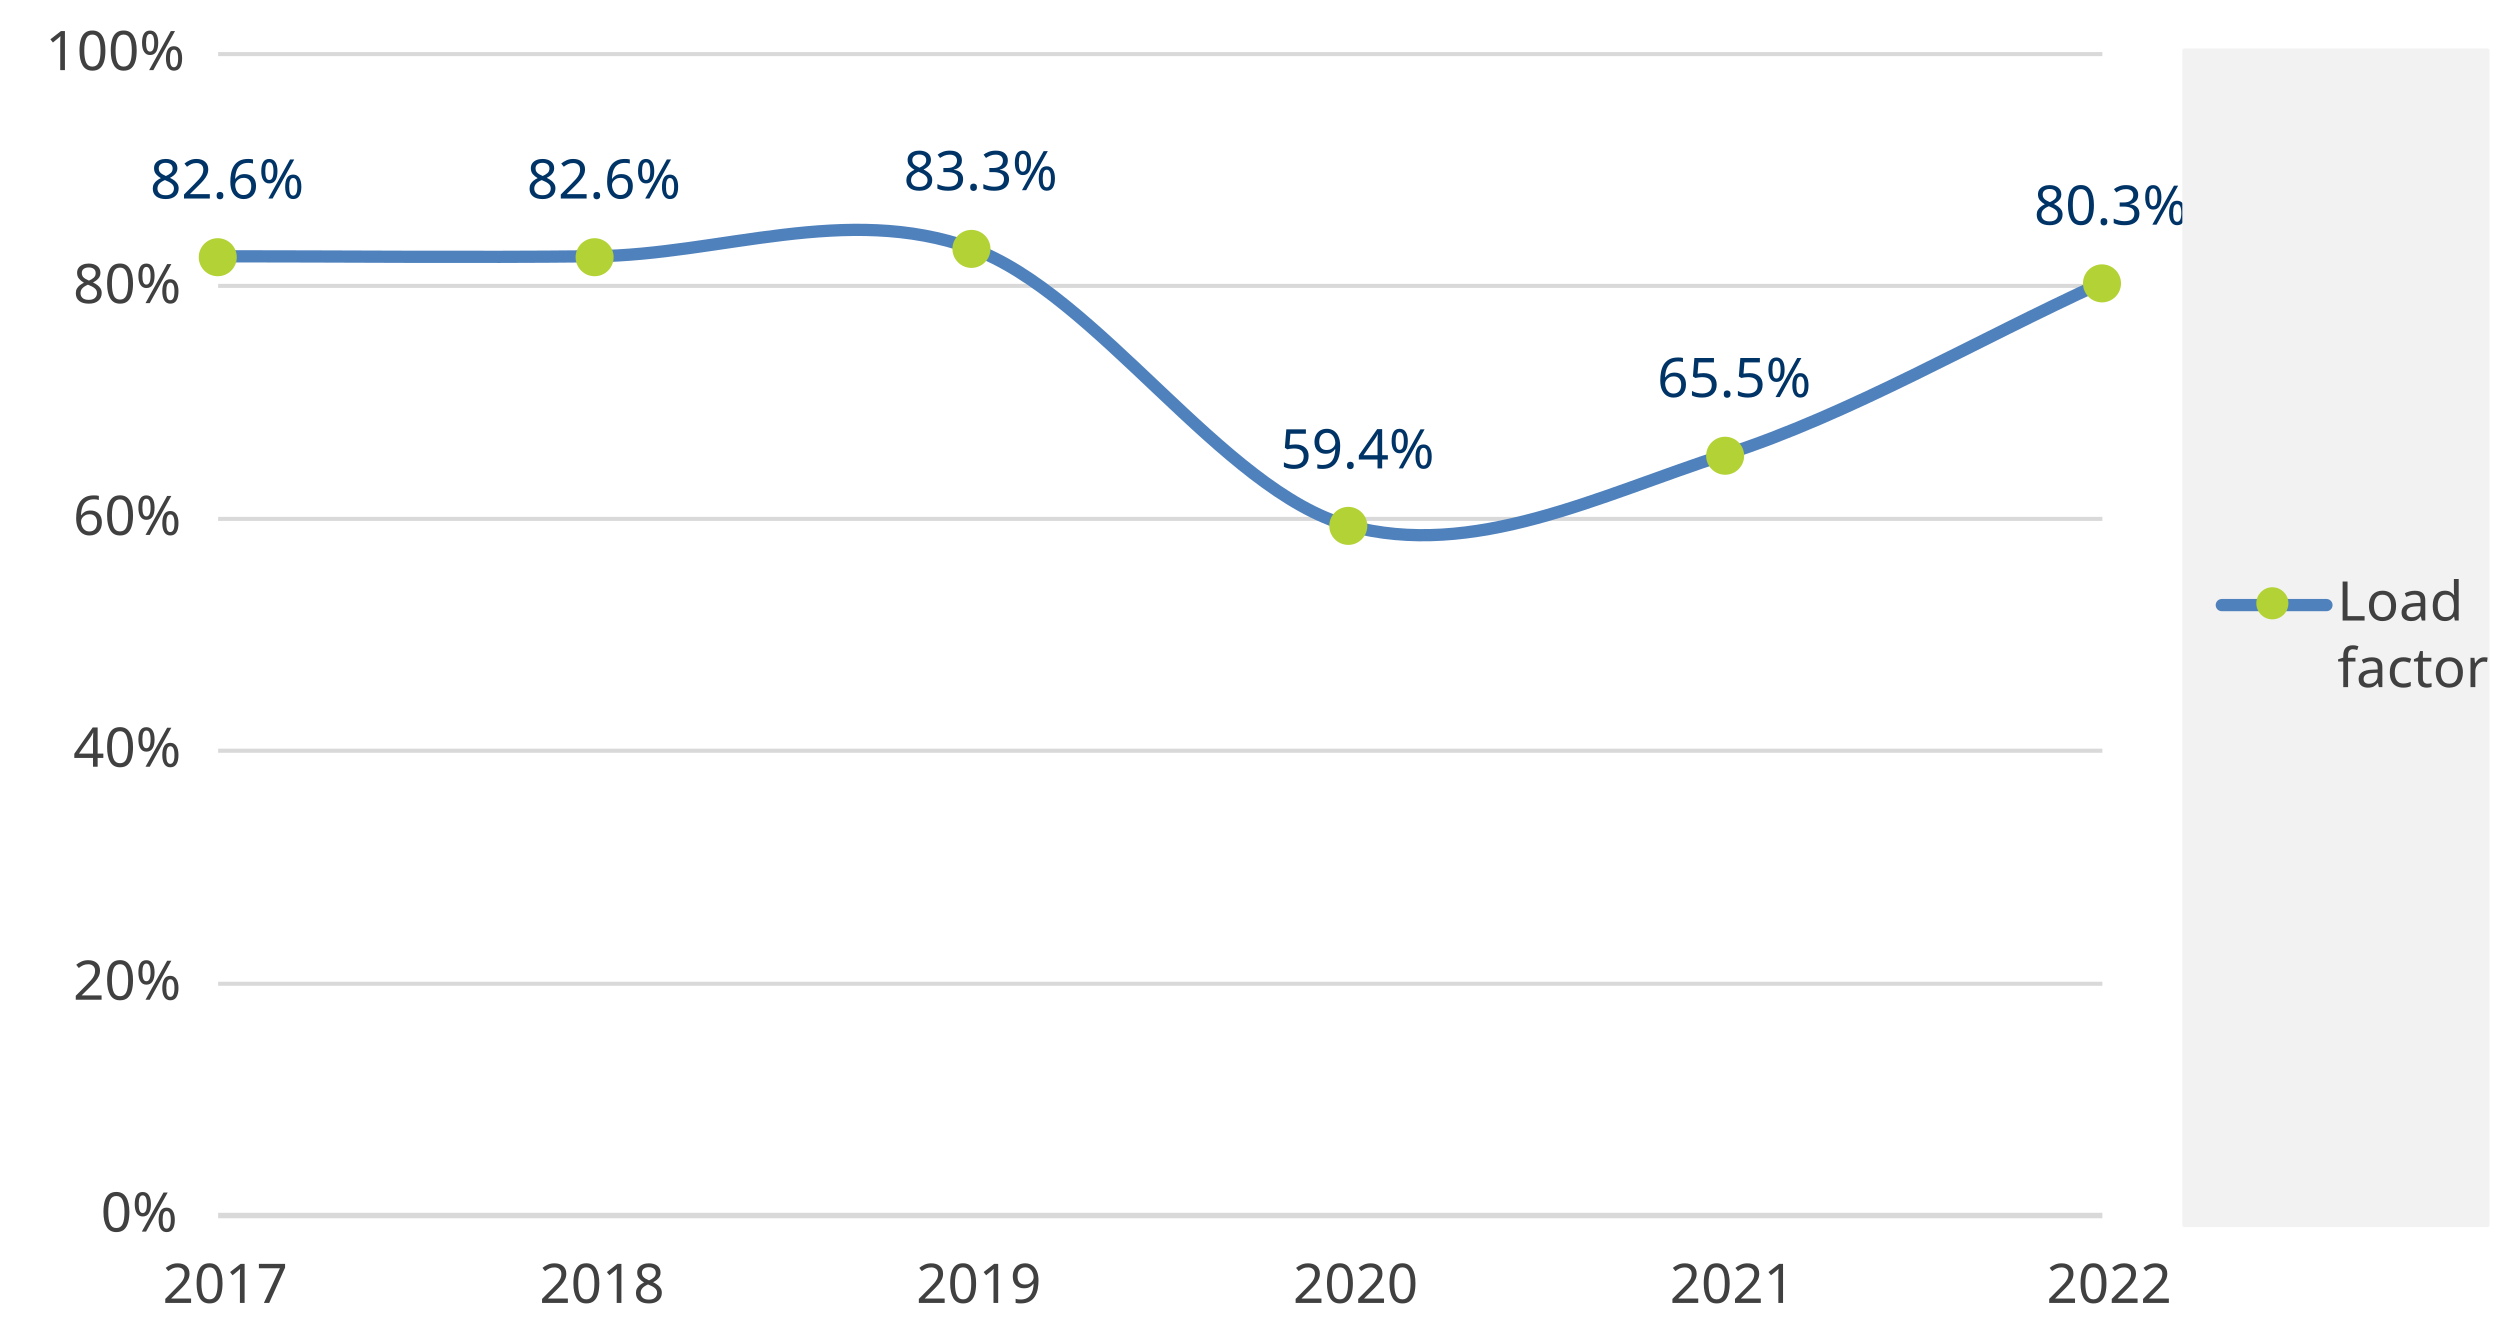
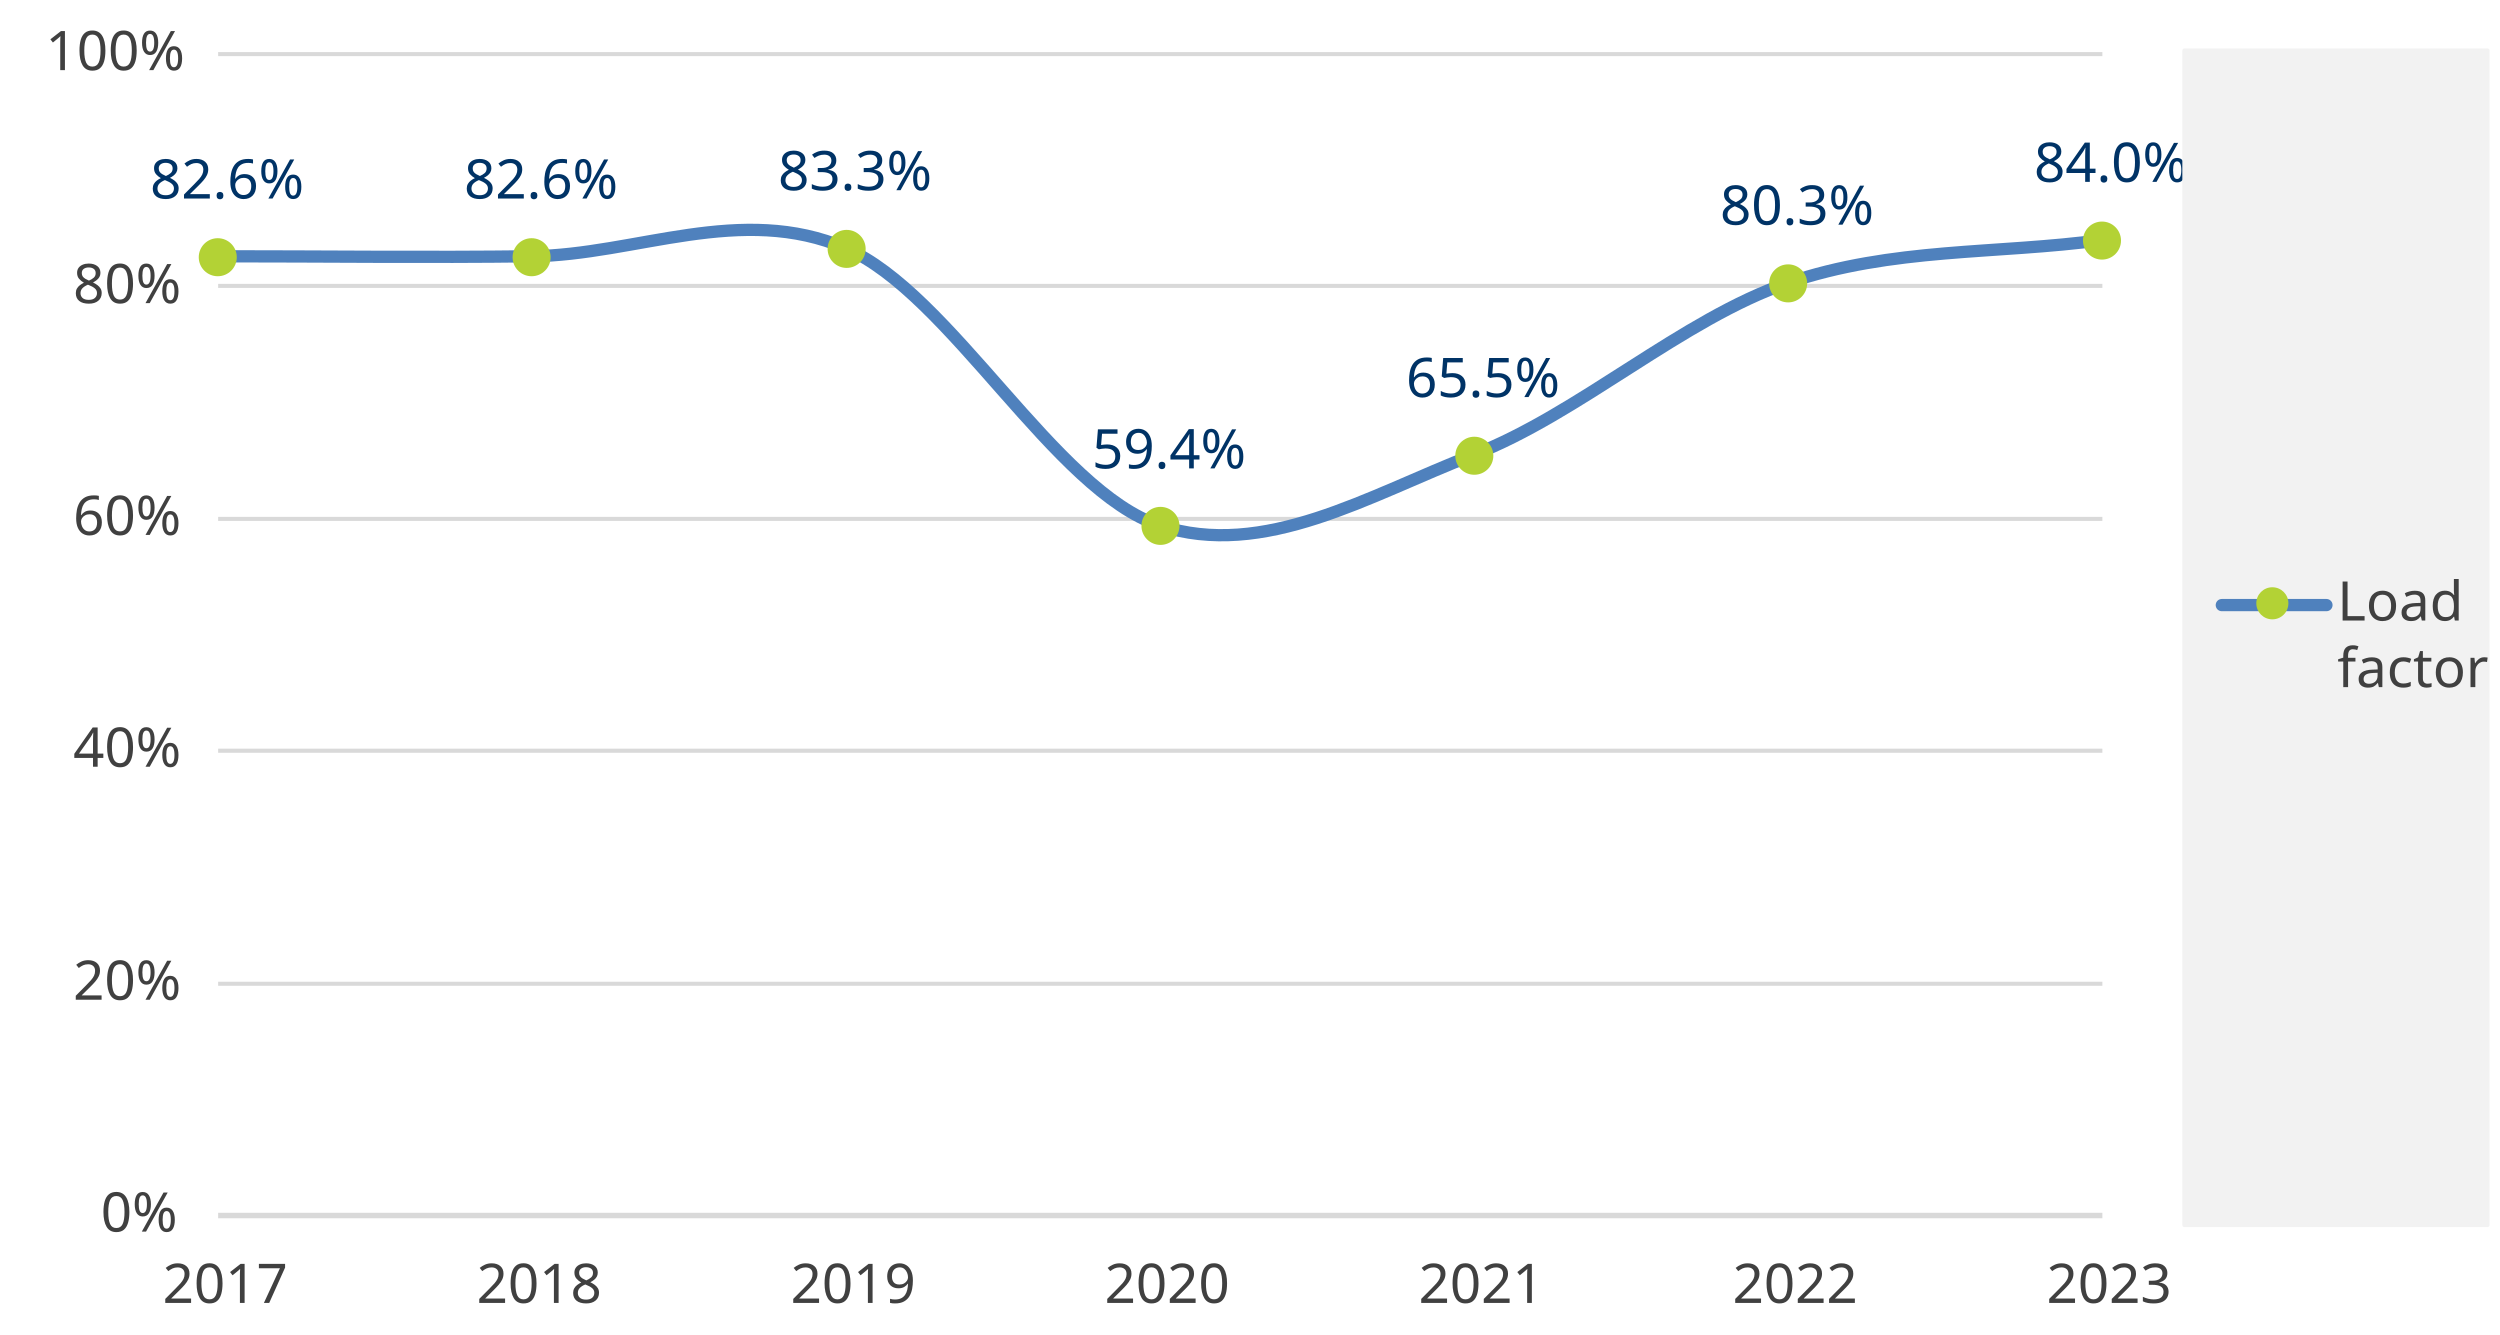
<svg xmlns="http://www.w3.org/2000/svg" width="2103" height="1123" xml:space="preserve" overflow="hidden">
  <defs>
    <clipPath id="clip0">
      <rect x="699" y="56" width="2103" height="1123" />
    </clipPath>
  </defs>
  <g clip-path="url(#clip0)" transform="translate(-699 -56)">
    <rect x="699" y="56" width="2103" height="1123" fill="#FFFFFF" />
    <g>
      <path d="M882.5 883.529 2467.5 883.529M882.5 687.523 2467.5 687.523M882.5 492.516 2467.5 492.516M882.5 296.51 2467.5 296.51M882.5 101.5 2467.5 101.5" stroke="#D9D9D9" stroke-width="3.438" stroke-linejoin="round" stroke-miterlimit="10" fill="none" />
    </g>
    <g>
      <path d="M882.5 1078.5 2467.5 1078.5" stroke="#D9D9D9" stroke-width="4.583" stroke-linejoin="round" stroke-miterlimit="10" fill="none" fill-rule="evenodd" />
    </g>
    <g>
-       <path d="M882 271.577C987.667 271.577 1093.33 272.716 1199 271.577 1304.67 270.438 1410.33 227 1516 264.744 1621.67 302.488 1727.33 469.083 1833 498.041 1938.67 527 2044.33 472.499 2150 438.497 2255.67 404.495 2361.33 342.184 2467 294.028" stroke="#4F81BD" stroke-width="10.312" stroke-linecap="round" stroke-linejoin="round" stroke-miterlimit="10" fill="none" />
+       <path d="M882 271.577C970.056 271.577 1058.11 272.716 1146.17 271.577 1234.22 270.438 1322.28 227 1410.33 264.744 1498.39 302.488 1586.44 469.083 1674.5 498.041 1762.56 527 1850.61 472.499 1938.67 438.497 2026.72 404.495 2114.78 324.125 2202.83 294.028 2290.89 263.93 2378.94 269.95 2467 257.911" stroke="#4F81BD" stroke-width="10.312" stroke-linecap="round" stroke-linejoin="round" stroke-miterlimit="10" fill="none" />
    </g>
    <g>
      <path d="M898.188 272.375C898.188 281.211 891.024 288.374 882.188 288.374 873.351 288.374 866.188 281.211 866.188 272.375 866.188 263.538 873.351 256.375 882.188 256.375 891.024 256.375 898.188 263.538 898.188 272.375Z" fill="#B3D235" />
-       <path d="M1215.19 272.375C1215.19 281.211 1208.02 288.374 1199.19 288.374 1190.35 288.374 1183.19 281.211 1183.19 272.375 1183.19 263.538 1190.35 256.375 1199.19 256.375 1208.02 256.375 1215.19 263.538 1215.19 272.375Z" fill="#B3D235" />
-       <path d="M1532.19 265.374C1532.19 274.211 1525.02 281.374 1516.19 281.374 1507.35 281.374 1500.19 274.211 1500.19 265.374 1500.19 256.538 1507.35 249.374 1516.19 249.374 1525.02 249.374 1532.19 256.538 1532.19 265.374Z" fill="#B3D235" />
-       <path d="M1849.19 498.374C1849.19 507.211 1842.02 514.374 1833.19 514.374 1824.35 514.374 1817.19 507.211 1817.19 498.374 1817.19 489.538 1824.35 482.375 1833.19 482.375 1842.02 482.375 1849.19 489.538 1849.19 498.374Z" fill="#B3D235" />
-       <path d="M2166.19 439.375C2166.19 448.211 2159.02 455.374 2150.19 455.374 2141.35 455.374 2134.19 448.211 2134.19 439.375 2134.19 430.538 2141.35 423.375 2150.19 423.375 2159.02 423.375 2166.19 430.538 2166.19 439.375Z" fill="#B3D235" />
-       <path d="M2483.19 294.375C2483.19 303.211 2476.02 310.374 2467.19 310.374 2458.35 310.374 2451.19 303.211 2451.19 294.375 2451.19 285.538 2458.35 278.375 2467.19 278.375 2476.02 278.375 2483.19 285.538 2483.19 294.375Z" fill="#B3D235" />
+       <path d="M1162.19 272.375C1162.19 281.211 1155.02 288.374 1146.19 288.374 1137.35 288.374 1130.19 281.211 1130.19 272.375 1130.19 263.538 1137.35 256.375 1146.19 256.375 1155.02 256.375 1162.19 263.538 1162.19 272.375Z" fill="#B3D235" />
+       <path d="M1427.19 265.374C1427.19 274.211 1420.02 281.374 1411.19 281.374 1402.35 281.374 1395.19 274.211 1395.19 265.374 1395.19 256.538 1402.35 249.374 1411.19 249.374 1420.02 249.374 1427.19 256.538 1427.19 265.374Z" fill="#B3D235" />
+       <path d="M1691.19 498.374C1691.19 507.211 1684.02 514.374 1675.19 514.374 1666.35 514.374 1659.19 507.211 1659.19 498.374 1659.19 489.538 1666.35 482.375 1675.19 482.375 1684.02 482.375 1691.19 489.538 1691.19 498.374Z" fill="#B3D235" />
+       <path d="M1955.19 439.375C1955.19 448.211 1948.02 455.374 1939.19 455.374 1930.35 455.374 1923.19 448.211 1923.19 439.375 1923.19 430.538 1930.35 423.375 1939.19 423.375 1948.02 423.375 1955.19 430.538 1955.19 439.375Z" fill="#B3D235" />
+       <path d="M2219.19 294.375C2219.19 303.211 2212.02 310.374 2203.19 310.374 2194.35 310.374 2187.19 303.211 2187.19 294.375 2187.19 285.538 2194.35 278.375 2203.19 278.375 2212.02 278.375 2219.19 285.538 2219.19 294.375Z" fill="#B3D235" />
+       <path d="M2483.19 258.374C2483.19 267.211 2476.02 274.374 2467.19 274.374 2458.35 274.374 2451.19 267.211 2451.19 258.374 2451.19 249.538 2458.35 242.375 2467.19 242.375 2476.02 242.375 2483.19 249.538 2483.19 258.374Z" fill="#B3D235" />
    </g>
    <g>
      <text fill="#003366" font-family="Calibri,Calibri_MSFontService,sans-serif" font-weight="400" font-size="46" transform="matrix(1 0 0 1 825.264 223)">82.6%</text>
    </g>
    <g>
-       <text fill="#003366" font-family="Calibri,Calibri_MSFontService,sans-serif" font-weight="400" font-size="46" transform="matrix(1 0 0 1 1142.22 223)">82.6%</text>
+       <text fill="#003366" font-family="Calibri,Calibri_MSFontService,sans-serif" font-weight="400" font-size="46" transform="matrix(1 0 0 1 1089.39 223)">82.6%</text>
    </g>
    <g>
-       <text fill="#003366" font-family="Calibri,Calibri_MSFontService,sans-serif" font-weight="400" font-size="46" transform="matrix(1 0 0 1 1459.17 216)">83.3%</text>
+       <text fill="#003366" font-family="Calibri,Calibri_MSFontService,sans-serif" font-weight="400" font-size="46" transform="matrix(1 0 0 1 1353.52 216)">83.3%</text>
    </g>
    <g>
-       <text fill="#003366" font-family="Calibri,Calibri_MSFontService,sans-serif" font-weight="400" font-size="46" transform="matrix(1 0 0 1 1776.12 450)">59.4%</text>
+       <text fill="#003366" font-family="Calibri,Calibri_MSFontService,sans-serif" font-weight="400" font-size="46" transform="matrix(1 0 0 1 1617.65 450)">59.4%</text>
    </g>
    <g>
-       <text fill="#003366" font-family="Calibri,Calibri_MSFontService,sans-serif" font-weight="400" font-size="46" transform="matrix(1 0 0 1 2093.08 390)">65.5%</text>
+       <text fill="#003366" font-family="Calibri,Calibri_MSFontService,sans-serif" font-weight="400" font-size="46" transform="matrix(1 0 0 1 1881.78 390)">65.5%</text>
    </g>
    <g>
-       <text fill="#003366" font-family="Calibri,Calibri_MSFontService,sans-serif" font-weight="400" font-size="46" transform="matrix(1 0 0 1 2410.03 245)">80.3%</text>
+       <text fill="#003366" font-family="Calibri,Calibri_MSFontService,sans-serif" font-weight="400" font-size="46" transform="matrix(1 0 0 1 2145.9 245)">80.3%</text>
+     </g>
+     <g>
+       <text fill="#003366" font-family="Calibri,Calibri_MSFontService,sans-serif" font-weight="400" font-size="46" transform="matrix(1 0 0 1 2410.03 209)">84.0%</text>
    </g>
    <g>
      <text fill="#404040" font-family="Calibri,Calibri_MSFontService,sans-serif" font-weight="400" font-size="46" transform="matrix(1 0 0 1 783.769 1092)">0%</text>
    </g>
    <g>
      <text fill="#404040" font-family="Calibri,Calibri_MSFontService,sans-serif" font-weight="400" font-size="46" transform="matrix(1 0 0 1 760.532 897)">20%</text>
    </g>
    <g>
      <text fill="#404040" font-family="Calibri,Calibri_MSFontService,sans-serif" font-weight="400" font-size="46" transform="matrix(1 0 0 1 760.532 701)">40%</text>
    </g>
    <g>
      <text fill="#404040" font-family="Calibri,Calibri_MSFontService,sans-serif" font-weight="400" font-size="46" transform="matrix(1 0 0 1 760.532 506)">60%</text>
    </g>
    <g>
      <text fill="#404040" font-family="Calibri,Calibri_MSFontService,sans-serif" font-weight="400" font-size="46" transform="matrix(1 0 0 1 760.532 311)">80%</text>
    </g>
    <g>
      <text fill="#404040" font-family="Calibri,Calibri_MSFontService,sans-serif" font-weight="400" font-size="46" transform="matrix(1 0 0 1 737.294 115)">100%</text>
    </g>
    <g>
      <text fill="#404040" font-family="Calibri,Calibri_MSFontService,sans-serif" font-weight="400" font-size="46" transform="matrix(1 0 0 1 835.817 1152)">2017</text>
    </g>
    <g>
-       <text fill="#404040" font-family="Calibri,Calibri_MSFontService,sans-serif" font-weight="400" font-size="46" transform="matrix(1 0 0 1 1152.77 1152)">2018</text>
+       <text fill="#404040" font-family="Calibri,Calibri_MSFontService,sans-serif" font-weight="400" font-size="46" transform="matrix(1 0 0 1 1099.95 1152)">2018</text>
    </g>
    <g>
-       <text fill="#404040" font-family="Calibri,Calibri_MSFontService,sans-serif" font-weight="400" font-size="46" transform="matrix(1 0 0 1 1469.72 1152)">2019</text>
+       <text fill="#404040" font-family="Calibri,Calibri_MSFontService,sans-serif" font-weight="400" font-size="46" transform="matrix(1 0 0 1 1364.07 1152)">2019</text>
    </g>
    <g>
-       <text fill="#404040" font-family="Calibri,Calibri_MSFontService,sans-serif" font-weight="400" font-size="46" transform="matrix(1 0 0 1 1786.68 1152)">2020</text>
+       <text fill="#404040" font-family="Calibri,Calibri_MSFontService,sans-serif" font-weight="400" font-size="46" transform="matrix(1 0 0 1 1628.2 1152)">2020</text>
    </g>
    <g>
-       <text fill="#404040" font-family="Calibri,Calibri_MSFontService,sans-serif" font-weight="400" font-size="46" transform="matrix(1 0 0 1 2103.63 1152)">2021</text>
+       <text fill="#404040" font-family="Calibri,Calibri_MSFontService,sans-serif" font-weight="400" font-size="46" transform="matrix(1 0 0 1 1892.33 1152)">2021</text>
    </g>
    <g>
-       <text fill="#404040" font-family="Calibri,Calibri_MSFontService,sans-serif" font-weight="400" font-size="46" transform="matrix(1 0 0 1 2420.58 1152)">2022</text>
+       <text fill="#404040" font-family="Calibri,Calibri_MSFontService,sans-serif" font-weight="400" font-size="46" transform="matrix(1 0 0 1 2156.46 1152)">2022</text>
+     </g>
+     <g>
+       <text fill="#404040" font-family="Calibri,Calibri_MSFontService,sans-serif" font-weight="400" font-size="46" transform="matrix(1 0 0 1 2420.58 1152)">2023</text>
    </g>
    <g>
      <rect x="2536.5" y="98.5" width="255" height="988" stroke="#F2F2F2" stroke-width="3.438" stroke-linejoin="round" stroke-miterlimit="10" fill="#F2F2F2" />
    </g>
    <g>
      <path d="M2568 565 2656 565" stroke="#4F81BD" stroke-width="10.312" stroke-linecap="round" stroke-linejoin="round" stroke-miterlimit="10" fill="none" fill-rule="evenodd" />
    </g>
    <g>
      <path d="M2624 563.5C2624 570.956 2617.96 577 2610.5 577 2603.04 577 2597 570.956 2597 563.5 2597 556.044 2603.04 550 2610.5 550 2617.96 550 2624 556.044 2624 563.5Z" fill="#B3D235" />
    </g>
    <g>
      <text fill="#404040" font-family="Calibri,Calibri_MSFontService,sans-serif" font-weight="400" font-size="46" transform="matrix(1 0 0 1 2665.14 578)">Load</text>
    </g>
    <g>
      <text fill="#404040" font-family="Calibri,Calibri_MSFontService,sans-serif" font-weight="400" font-size="46" transform="matrix(1 0 0 1 2665.14 634)">factor</text>
    </g>
  </g>
</svg>
